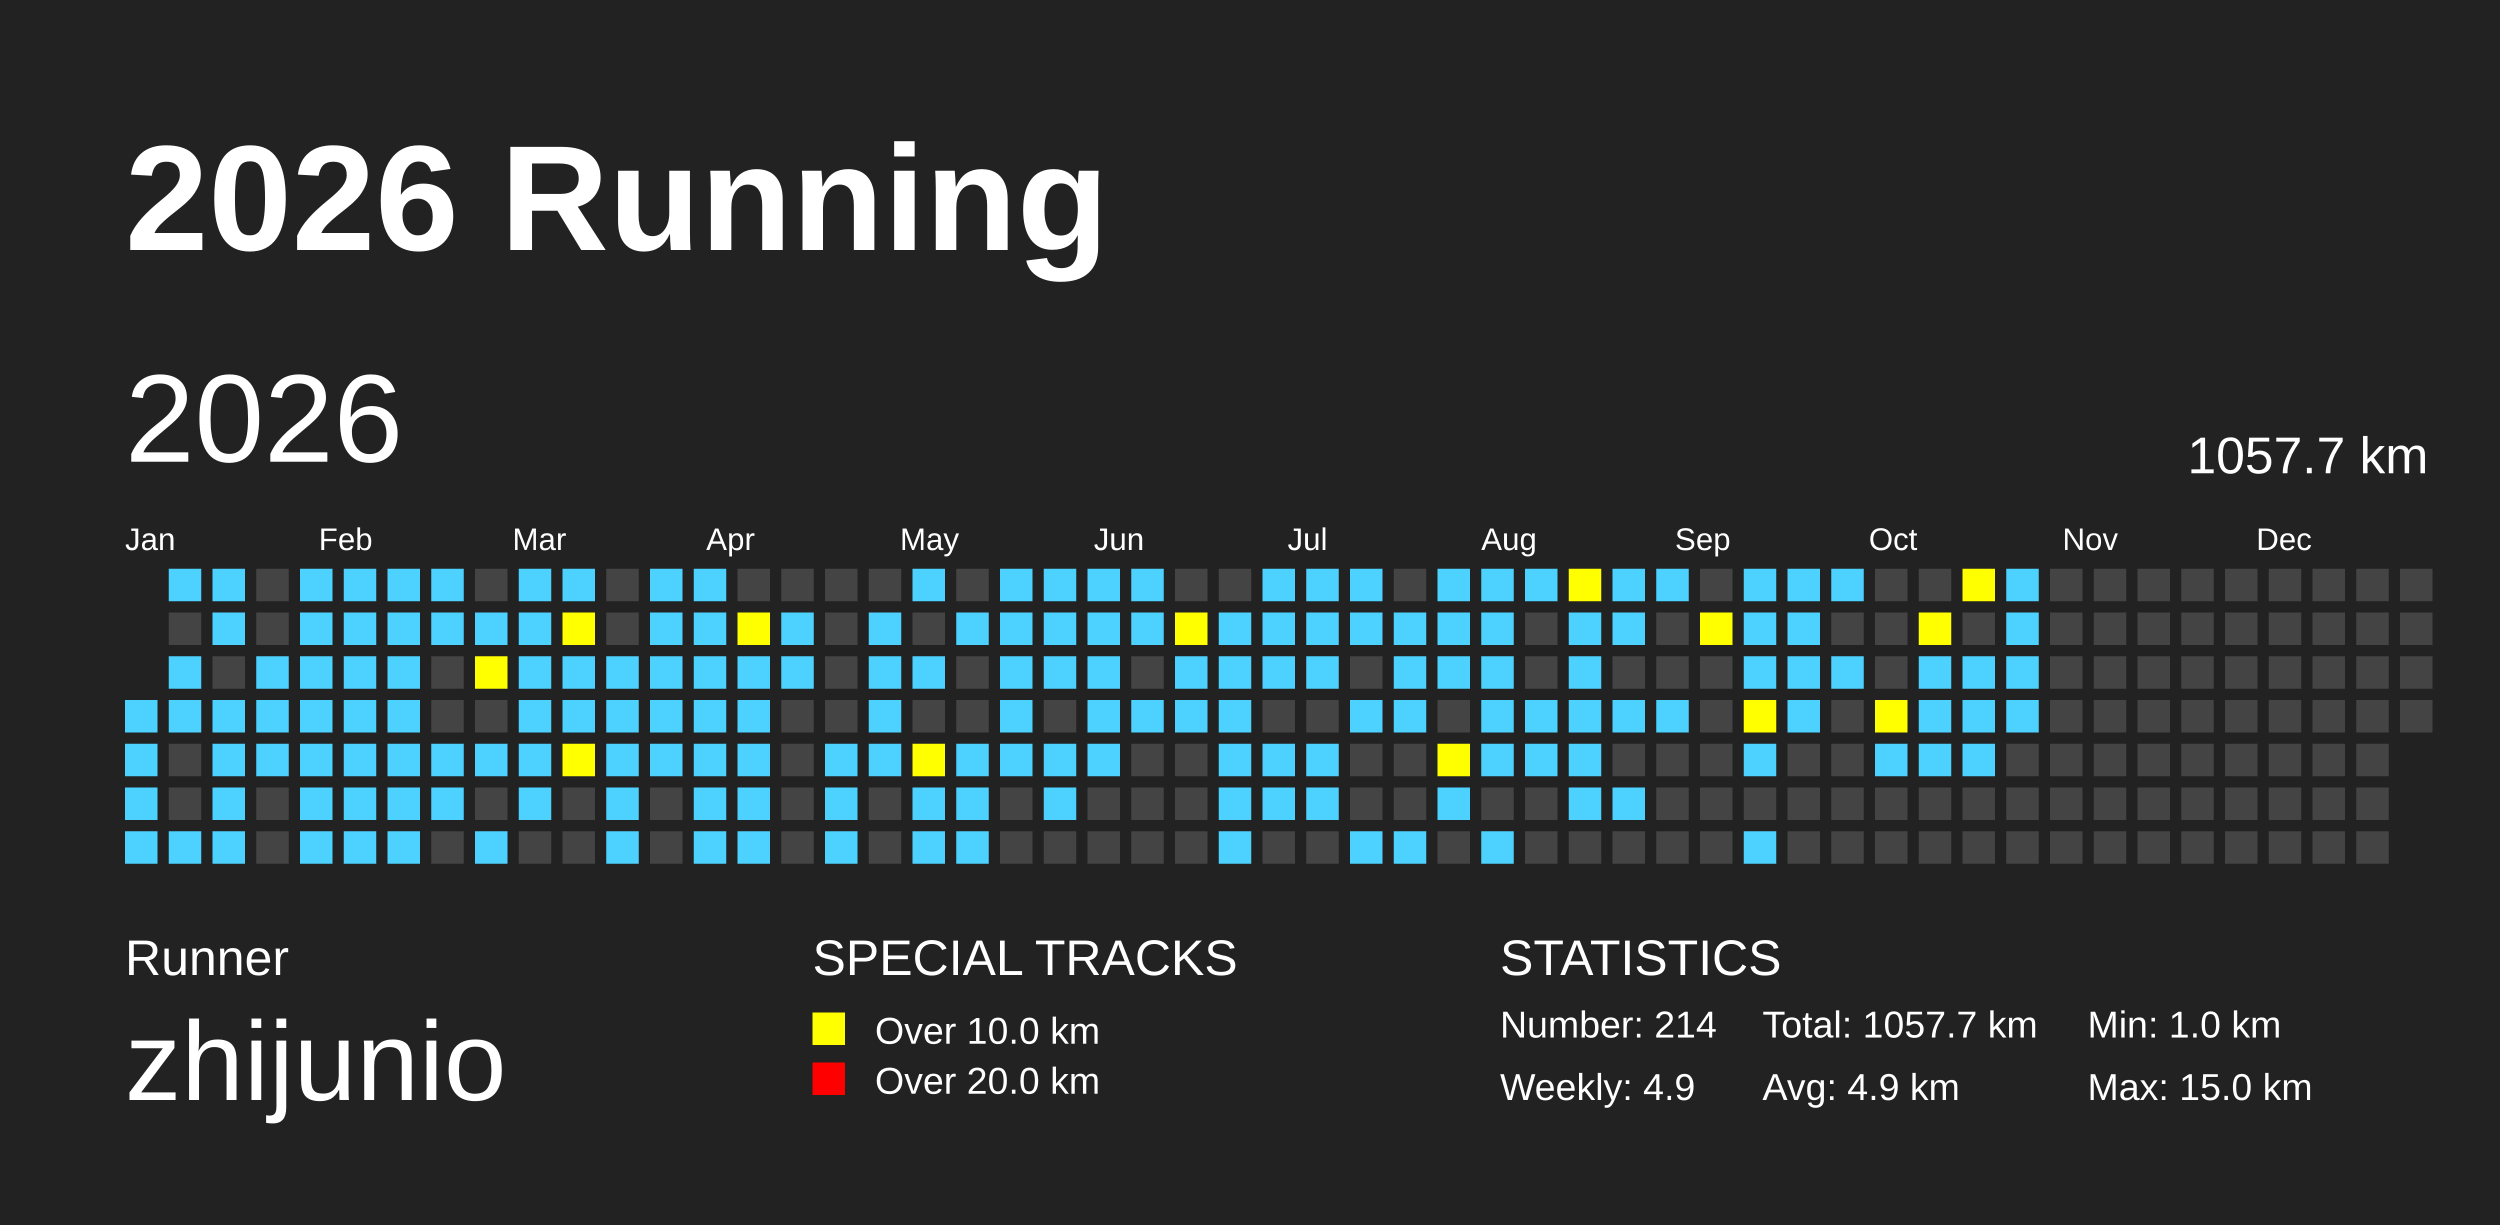
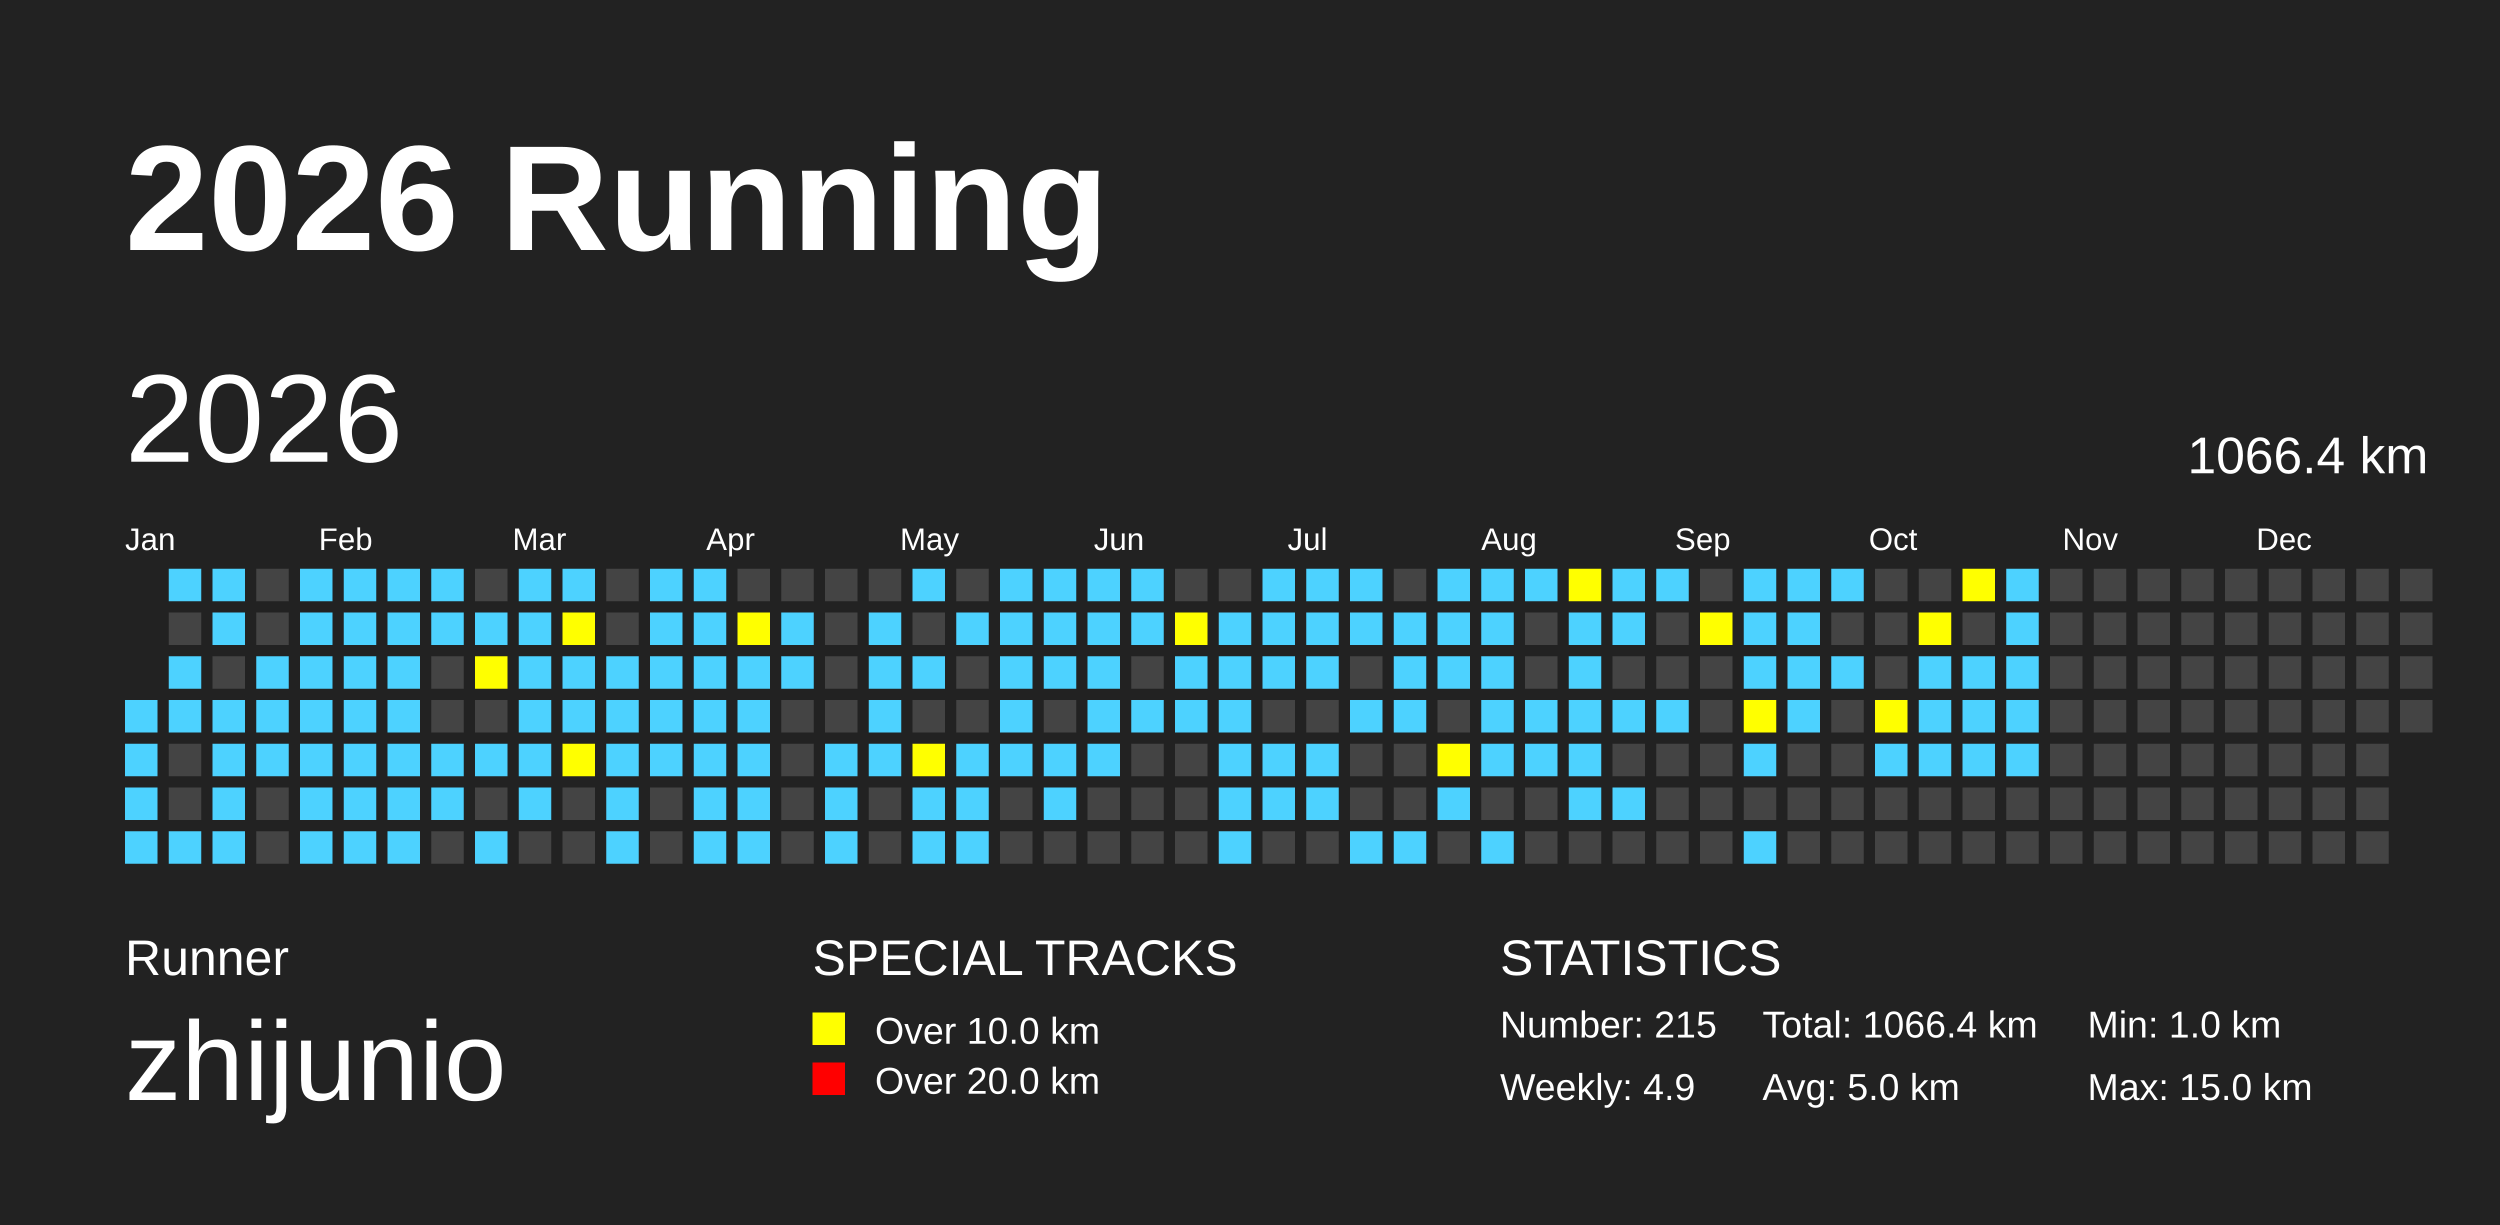
<svg xmlns="http://www.w3.org/2000/svg" baseProfile="full" height="98mm" version="1.1" viewBox="0,0,200,98" width="200mm">
  <defs>
    <pattern height="2" id="indoor-stripe" patternUnits="userSpaceOnUse" width="2">
      <line stroke="white" stroke-opacity="0.45" stroke-width="0.5" x1="0" x2="2" y1="2" y2="0" />
    </pattern>
  </defs>
  <rect fill="#222222" height="98" width="200" x="0" y="0" />
  <text fill="#FFFFFF" style="font-size:12px; font-family:Arial; font-weight:bold;" x="10" y="20">2026 Running</text>
  <text fill="#FFFFFF" style="font-size:4px; font-family:Arial" x="10" y="78">Runner</text>
  <text fill="#FFFFFF" style="font-size:9px; font-family:Arial" x="10" y="88">zhijunio</text>
  <text fill="#FFFFFF" style="font-size:4px; font-family:Arial" x="65" y="78">SPECIAL TRACKS</text>
  <rect fill="yellow" height="2.6" width="2.6" x="65" y="81" />
  <text fill="#FFFFFF" style="font-size:3px; font-family:Arial" x="70" y="83.5">Over 10.0 km</text>
  <rect fill="red" height="2.6" width="2.6" x="65" y="85" />
  <text fill="#FFFFFF" style="font-size:3px; font-family:Arial" x="70" y="87.5">Over 20.0 km</text>
  <text fill="#FFFFFF" style="font-size:4px; font-family:Arial" x="120" y="78">STATISTICS</text>
-   <text fill="#FFFFFF" style="font-size:3px; font-family:Arial" x="120" y="83">Number: 214</text>
+   <text fill="#FFFFFF" style="font-size:3px; font-family:Arial" x="120" y="83">Number: 215</text>
  <text fill="#FFFFFF" style="font-size:3px; font-family:Arial" x="120" y="88">Weekly: 4.9</text>
-   <text fill="#FFFFFF" style="font-size:3px; font-family:Arial" x="141" y="83">Total: 1057.7 km</text>
-   <text fill="#FFFFFF" style="font-size:3px; font-family:Arial" x="141" y="88">Avg: 4.9 km</text>
+   <text fill="#FFFFFF" style="font-size:3px; font-family:Arial" x="141" y="83">Total: 1066.4 km</text>
+   <text fill="#FFFFFF" style="font-size:3px; font-family:Arial" x="141" y="88">Avg: 5.0 km</text>
  <text fill="#FFFFFF" style="font-size:3px; font-family:Arial" x="167" y="83">Min: 1.0 km</text>
  <text fill="#FFFFFF" style="font-size:3px; font-family:Arial" x="167" y="88">Max: 15.0 km</text>
  <text dominant-baseline="hanging" fill="#FFFFFF" style="font-size:10.0px; font-family:Arial;" x="10" y="30">2026</text>
-   <text dominant-baseline="hanging" fill="#FFFFFF" style="font-size:4.125px; font-family:Arial;" x="175" y="35">1057.7 km</text>
+   <text dominant-baseline="hanging" fill="#FFFFFF" style="font-size:4.125px; font-family:Arial;" x="175" y="35">1066.4 km</text>
  <text fill="#FFFFFF" style="font-size:2.5px; font-family:Arial" x="10.0" y="44">Jan</text>
  <text fill="#FFFFFF" style="font-size:2.5px; font-family:Arial" x="25.5" y="44">Feb</text>
  <text fill="#FFFFFF" style="font-size:2.5px; font-family:Arial" x="41.0" y="44">Mar</text>
  <text fill="#FFFFFF" style="font-size:2.5px; font-family:Arial" x="56.5" y="44">Apr</text>
  <text fill="#FFFFFF" style="font-size:2.5px; font-family:Arial" x="72.0" y="44">May</text>
  <text fill="#FFFFFF" style="font-size:2.5px; font-family:Arial" x="87.5" y="44">Jun</text>
  <text fill="#FFFFFF" style="font-size:2.5px; font-family:Arial" x="103.0" y="44">Jul</text>
  <text fill="#FFFFFF" style="font-size:2.5px; font-family:Arial" x="118.5" y="44">Aug</text>
  <text fill="#FFFFFF" style="font-size:2.5px; font-family:Arial" x="134.0" y="44">Sep</text>
  <text fill="#FFFFFF" style="font-size:2.5px; font-family:Arial" x="149.5" y="44">Oct</text>
  <text fill="#FFFFFF" style="font-size:2.5px; font-family:Arial" x="165.0" y="44">Nov</text>
  <text fill="#FFFFFF" style="font-size:2.5px; font-family:Arial" x="180.5" y="44">Dec</text>
  <rect fill="#4DD2FF" height="2.6" width="2.6" x="10.0" y="56.0" />
  <rect fill="#4DD2FF" height="2.6" width="2.6" x="10.0" y="59.5" />
  <rect fill="#4DD2FF" height="2.6" width="2.6" x="10.0" y="63.0" />
  <rect fill="#4DD2FF" height="2.6" width="2.6" x="10.0" y="66.5" />
  <rect fill="#4DD2FF" height="2.6" width="2.6" x="13.5" y="45.5" />
  <rect fill="#444444" height="2.6" width="2.6" x="13.5" y="49.0" />
  <rect fill="#4DD2FF" height="2.6" width="2.6" x="13.5" y="52.5" />
  <rect fill="#4DD2FF" height="2.6" width="2.6" x="13.5" y="56.0" />
  <rect fill="#444444" height="2.6" width="2.6" x="13.5" y="59.5" />
  <rect fill="#444444" height="2.6" width="2.6" x="13.5" y="63.0" />
  <rect fill="#4DD2FF" height="2.6" width="2.6" x="13.5" y="66.5" />
  <rect fill="#4DD2FF" height="2.6" width="2.6" x="17.0" y="45.5" />
  <rect fill="#4DD2FF" height="2.6" width="2.6" x="17.0" y="49.0" />
  <rect fill="#444444" height="2.6" width="2.6" x="17.0" y="52.5" />
  <rect fill="#4DD2FF" height="2.6" width="2.6" x="17.0" y="56.0" />
  <rect fill="#4DD2FF" height="2.6" width="2.6" x="17.0" y="59.5" />
  <rect fill="#4DD2FF" height="2.6" width="2.6" x="17.0" y="63.0" />
  <rect fill="#4DD2FF" height="2.6" width="2.6" x="17.0" y="66.5" />
  <rect fill="#444444" height="2.6" width="2.6" x="20.5" y="45.5" />
  <rect fill="#444444" height="2.6" width="2.6" x="20.5" y="49.0" />
  <rect fill="#4DD2FF" height="2.6" width="2.6" x="20.5" y="52.5" />
  <rect fill="#4DD2FF" height="2.6" width="2.6" x="20.5" y="56.0" />
  <rect fill="#4DD2FF" height="2.6" width="2.6" x="20.5" y="59.5" />
  <rect fill="#444444" height="2.6" width="2.6" x="20.5" y="63.0" />
  <rect fill="#444444" height="2.6" width="2.6" x="20.5" y="66.5" />
  <rect fill="#4DD2FF" height="2.6" width="2.6" x="24.0" y="45.5" />
  <rect fill="#4DD2FF" height="2.6" width="2.6" x="24.0" y="49.0" />
  <rect fill="#4DD2FF" height="2.6" width="2.6" x="24.0" y="52.5" />
  <rect fill="#4DD2FF" height="2.6" width="2.6" x="24.0" y="56.0" />
  <rect fill="#4DD2FF" height="2.6" width="2.6" x="24.0" y="59.5" />
  <rect fill="#4DD2FF" height="2.6" width="2.6" x="24.0" y="63.0" />
  <rect fill="#4DD2FF" height="2.6" width="2.6" x="24.0" y="66.5" />
  <rect fill="#4DD2FF" height="2.6" width="2.6" x="27.5" y="45.5" />
  <rect fill="#4DD2FF" height="2.6" width="2.6" x="27.5" y="49.0" />
  <rect fill="#4DD2FF" height="2.6" width="2.6" x="27.5" y="52.5" />
  <rect fill="#4DD2FF" height="2.6" width="2.6" x="27.5" y="56.0" />
  <rect fill="#4DD2FF" height="2.6" width="2.6" x="27.5" y="59.5" />
  <rect fill="#4DD2FF" height="2.6" width="2.6" x="27.5" y="63.0" />
  <rect fill="#4DD2FF" height="2.6" width="2.6" x="27.5" y="66.5" />
  <rect fill="#4DD2FF" height="2.6" width="2.6" x="31.0" y="45.5" />
  <rect fill="#4DD2FF" height="2.6" width="2.6" x="31.0" y="49.0" />
  <rect fill="#4DD2FF" height="2.6" width="2.6" x="31.0" y="52.5" />
  <rect fill="#4DD2FF" height="2.6" width="2.6" x="31.0" y="56.0" />
  <rect fill="#4DD2FF" height="2.6" width="2.6" x="31.0" y="59.5" />
  <rect fill="#4DD2FF" height="2.6" width="2.6" x="31.0" y="63.0" />
  <rect fill="#4DD2FF" height="2.6" width="2.6" x="31.0" y="66.5" />
  <rect fill="#4DD2FF" height="2.6" width="2.6" x="34.5" y="45.5" />
  <rect fill="#4DD2FF" height="2.6" width="2.6" x="34.5" y="49.0" />
  <rect fill="#444444" height="2.6" width="2.6" x="34.5" y="52.5" />
  <rect fill="#444444" height="2.6" width="2.6" x="34.5" y="56.0" />
  <rect fill="#4DD2FF" height="2.6" width="2.6" x="34.5" y="59.5" />
  <rect fill="#4DD2FF" height="2.6" width="2.6" x="34.5" y="63.0" />
  <rect fill="#444444" height="2.6" width="2.6" x="34.5" y="66.5" />
  <rect fill="#444444" height="2.6" width="2.6" x="38.0" y="45.5" />
  <rect fill="#4DD2FF" height="2.6" width="2.6" x="38.0" y="49.0" />
  <rect fill="yellow" height="2.6" width="2.6" x="38.0" y="52.5" />
  <rect fill="#444444" height="2.6" width="2.6" x="38.0" y="56.0" />
  <rect fill="#4DD2FF" height="2.6" width="2.6" x="38.0" y="59.5" />
  <rect fill="#444444" height="2.6" width="2.6" x="38.0" y="63.0" />
  <rect fill="#4DD2FF" height="2.6" width="2.6" x="38.0" y="66.5" />
  <rect fill="#4DD2FF" height="2.6" width="2.6" x="41.5" y="45.5" />
  <rect fill="#4DD2FF" height="2.6" width="2.6" x="41.5" y="49.0" />
  <rect fill="#4DD2FF" height="2.6" width="2.6" x="41.5" y="52.5" />
  <rect fill="#4DD2FF" height="2.6" width="2.6" x="41.5" y="56.0" />
  <rect fill="#4DD2FF" height="2.6" width="2.6" x="41.5" y="59.5" />
  <rect fill="#4DD2FF" height="2.6" width="2.6" x="41.5" y="63.0" />
  <rect fill="#444444" height="2.6" width="2.6" x="41.5" y="66.5" />
  <rect fill="#4DD2FF" height="2.6" width="2.6" x="45.0" y="45.5" />
  <rect fill="yellow" height="2.6" width="2.6" x="45.0" y="49.0" />
  <rect fill="#4DD2FF" height="2.6" width="2.6" x="45.0" y="52.5" />
  <rect fill="#4DD2FF" height="2.6" width="2.6" x="45.0" y="56.0" />
  <rect fill="yellow" height="2.6" width="2.6" x="45.0" y="59.5" />
  <rect fill="#444444" height="2.6" width="2.6" x="45.0" y="63.0" />
  <rect fill="#444444" height="2.6" width="2.6" x="45.0" y="66.5" />
  <rect fill="#444444" height="2.6" width="2.6" x="48.5" y="45.5" />
  <rect fill="#444444" height="2.6" width="2.6" x="48.5" y="49.0" />
  <rect fill="#4DD2FF" height="2.6" width="2.6" x="48.5" y="52.5" />
  <rect fill="#4DD2FF" height="2.6" width="2.6" x="48.5" y="56.0" />
  <rect fill="#4DD2FF" height="2.6" width="2.6" x="48.5" y="59.5" />
  <rect fill="#4DD2FF" height="2.6" width="2.6" x="48.5" y="63.0" />
  <rect fill="#4DD2FF" height="2.6" width="2.6" x="48.5" y="66.5" />
  <rect fill="#4DD2FF" height="2.6" width="2.6" x="52.0" y="45.5" />
  <rect fill="#4DD2FF" height="2.6" width="2.6" x="52.0" y="49.0" />
  <rect fill="#4DD2FF" height="2.6" width="2.6" x="52.0" y="52.5" />
  <rect fill="#4DD2FF" height="2.6" width="2.6" x="52.0" y="56.0" />
  <rect fill="#4DD2FF" height="2.6" width="2.6" x="52.0" y="59.5" />
  <rect fill="#444444" height="2.6" width="2.6" x="52.0" y="63.0" />
  <rect fill="#444444" height="2.6" width="2.6" x="52.0" y="66.5" />
  <rect fill="#4DD2FF" height="2.6" width="2.6" x="55.5" y="45.5" />
  <rect fill="#4DD2FF" height="2.6" width="2.6" x="55.5" y="49.0" />
  <rect fill="#4DD2FF" height="2.6" width="2.6" x="55.5" y="52.5" />
  <rect fill="#4DD2FF" height="2.6" width="2.6" x="55.5" y="56.0" />
  <rect fill="#4DD2FF" height="2.6" width="2.6" x="55.5" y="59.5" />
  <rect fill="#4DD2FF" height="2.6" width="2.6" x="55.5" y="63.0" />
  <rect fill="#4DD2FF" height="2.6" width="2.6" x="55.5" y="66.5" />
  <rect fill="#444444" height="2.6" width="2.6" x="59.0" y="45.5" />
  <rect fill="yellow" height="2.6" width="2.6" x="59.0" y="49.0" />
  <rect fill="#4DD2FF" height="2.6" width="2.6" x="59.0" y="52.5" />
  <rect fill="#4DD2FF" height="2.6" width="2.6" x="59.0" y="56.0" />
  <rect fill="#4DD2FF" height="2.6" width="2.6" x="59.0" y="59.5" />
  <rect fill="#4DD2FF" height="2.6" width="2.6" x="59.0" y="63.0" />
  <rect fill="#4DD2FF" height="2.6" width="2.6" x="59.0" y="66.5" />
  <rect fill="#444444" height="2.6" width="2.6" x="62.5" y="45.5" />
  <rect fill="#4DD2FF" height="2.6" width="2.6" x="62.5" y="49.0" />
  <rect fill="#4DD2FF" height="2.6" width="2.6" x="62.5" y="52.5" />
  <rect fill="#444444" height="2.6" width="2.6" x="62.5" y="56.0" />
  <rect fill="#444444" height="2.6" width="2.6" x="62.5" y="59.5" />
  <rect fill="#444444" height="2.6" width="2.6" x="62.5" y="63.0" />
  <rect fill="#444444" height="2.6" width="2.6" x="62.5" y="66.5" />
  <rect fill="#444444" height="2.6" width="2.6" x="66.0" y="45.5" />
  <rect fill="#444444" height="2.6" width="2.6" x="66.0" y="49.0" />
  <rect fill="#444444" height="2.6" width="2.6" x="66.0" y="52.5" />
  <rect fill="#444444" height="2.6" width="2.6" x="66.0" y="56.0" />
  <rect fill="#4DD2FF" height="2.6" width="2.6" x="66.0" y="59.5" />
  <rect fill="#4DD2FF" height="2.6" width="2.6" x="66.0" y="63.0" />
  <rect fill="#4DD2FF" height="2.6" width="2.6" x="66.0" y="66.5" />
  <rect fill="#444444" height="2.6" width="2.6" x="69.5" y="45.5" />
  <rect fill="#4DD2FF" height="2.6" width="2.6" x="69.5" y="49.0" />
  <rect fill="#4DD2FF" height="2.6" width="2.6" x="69.5" y="52.5" />
  <rect fill="#4DD2FF" height="2.6" width="2.6" x="69.5" y="56.0" />
  <rect fill="#4DD2FF" height="2.6" width="2.6" x="69.5" y="59.5" />
  <rect fill="#444444" height="2.6" width="2.6" x="69.5" y="63.0" />
  <rect fill="#444444" height="2.6" width="2.6" x="69.5" y="66.5" />
  <rect fill="#4DD2FF" height="2.6" width="2.6" x="73.0" y="45.5" />
  <rect fill="#444444" height="2.6" width="2.6" x="73.0" y="49.0" />
  <rect fill="#4DD2FF" height="2.6" width="2.6" x="73.0" y="52.5" />
  <rect fill="#444444" height="2.6" width="2.6" x="73.0" y="56.0" />
  <rect fill="yellow" height="2.6" width="2.6" x="73.0" y="59.5" />
  <rect fill="#4DD2FF" height="2.6" width="2.6" x="73.0" y="63.0" />
  <rect fill="#4DD2FF" height="2.6" width="2.6" x="73.0" y="66.5" />
  <rect fill="#444444" height="2.6" width="2.6" x="76.5" y="45.5" />
  <rect fill="#4DD2FF" height="2.6" width="2.6" x="76.5" y="49.0" />
  <rect fill="#444444" height="2.6" width="2.6" x="76.5" y="52.5" />
  <rect fill="#444444" height="2.6" width="2.6" x="76.5" y="56.0" />
  <rect fill="#4DD2FF" height="2.6" width="2.6" x="76.5" y="59.5" />
  <rect fill="#4DD2FF" height="2.6" width="2.6" x="76.5" y="63.0" />
  <rect fill="#4DD2FF" height="2.6" width="2.6" x="76.5" y="66.5" />
  <rect fill="#4DD2FF" height="2.6" width="2.6" x="80.0" y="45.5" />
  <rect fill="#4DD2FF" height="2.6" width="2.6" x="80.0" y="49.0" />
  <rect fill="#4DD2FF" height="2.6" width="2.6" x="80.0" y="52.5" />
  <rect fill="#4DD2FF" height="2.6" width="2.6" x="80.0" y="56.0" />
  <rect fill="#4DD2FF" height="2.6" width="2.6" x="80.0" y="59.5" />
  <rect fill="#444444" height="2.6" width="2.6" x="80.0" y="63.0" />
  <rect fill="#444444" height="2.6" width="2.6" x="80.0" y="66.5" />
  <rect fill="#4DD2FF" height="2.6" width="2.6" x="83.5" y="45.5" />
  <rect fill="#4DD2FF" height="2.6" width="2.6" x="83.5" y="49.0" />
  <rect fill="#4DD2FF" height="2.6" width="2.6" x="83.5" y="52.5" />
  <rect fill="#444444" height="2.6" width="2.6" x="83.5" y="56.0" />
  <rect fill="#4DD2FF" height="2.6" width="2.6" x="83.5" y="59.5" />
  <rect fill="#4DD2FF" height="2.6" width="2.6" x="83.5" y="63.0" />
  <rect fill="#444444" height="2.6" width="2.6" x="83.5" y="66.5" />
  <rect fill="#4DD2FF" height="2.6" width="2.6" x="87.0" y="45.5" />
  <rect fill="#4DD2FF" height="2.6" width="2.6" x="87.0" y="49.0" />
  <rect fill="#4DD2FF" height="2.6" width="2.6" x="87.0" y="52.5" />
  <rect fill="#4DD2FF" height="2.6" width="2.6" x="87.0" y="56.0" />
  <rect fill="#4DD2FF" height="2.6" width="2.6" x="87.0" y="59.5" />
  <rect fill="#444444" height="2.6" width="2.6" x="87.0" y="63.0" />
  <rect fill="#444444" height="2.6" width="2.6" x="87.0" y="66.5" />
  <rect fill="#4DD2FF" height="2.6" width="2.6" x="90.5" y="45.5" />
  <rect fill="#4DD2FF" height="2.6" width="2.6" x="90.5" y="49.0" />
  <rect fill="#444444" height="2.6" width="2.6" x="90.5" y="52.5" />
  <rect fill="#4DD2FF" height="2.6" width="2.6" x="90.5" y="56.0" />
  <rect fill="#444444" height="2.6" width="2.6" x="90.5" y="59.5" />
  <rect fill="#444444" height="2.6" width="2.6" x="90.5" y="63.0" />
  <rect fill="#444444" height="2.6" width="2.6" x="90.5" y="66.5" />
  <rect fill="#444444" height="2.6" width="2.6" x="94.0" y="45.5" />
  <rect fill="yellow" height="2.6" width="2.6" x="94.0" y="49.0" />
  <rect fill="#4DD2FF" height="2.6" width="2.6" x="94.0" y="52.5" />
  <rect fill="#4DD2FF" height="2.6" width="2.6" x="94.0" y="56.0" />
  <rect fill="#444444" height="2.6" width="2.6" x="94.0" y="59.5" />
  <rect fill="#444444" height="2.6" width="2.6" x="94.0" y="63.0" />
  <rect fill="#444444" height="2.6" width="2.6" x="94.0" y="66.5" />
  <rect fill="#444444" height="2.6" width="2.6" x="97.5" y="45.5" />
  <rect fill="#4DD2FF" height="2.6" width="2.6" x="97.5" y="49.0" />
  <rect fill="#4DD2FF" height="2.6" width="2.6" x="97.5" y="52.5" />
  <rect fill="#4DD2FF" height="2.6" width="2.6" x="97.5" y="56.0" />
  <rect fill="#4DD2FF" height="2.6" width="2.6" x="97.5" y="59.5" />
  <rect fill="#4DD2FF" height="2.6" width="2.6" x="97.5" y="63.0" />
  <rect fill="#4DD2FF" height="2.6" width="2.6" x="97.5" y="66.5" />
  <rect fill="#4DD2FF" height="2.6" width="2.6" x="101.0" y="45.5" />
  <rect fill="#4DD2FF" height="2.6" width="2.6" x="101.0" y="49.0" />
  <rect fill="#4DD2FF" height="2.6" width="2.6" x="101.0" y="52.5" />
  <rect fill="#444444" height="2.6" width="2.6" x="101.0" y="56.0" />
  <rect fill="#4DD2FF" height="2.6" width="2.6" x="101.0" y="59.5" />
  <rect fill="#4DD2FF" height="2.6" width="2.6" x="101.0" y="63.0" />
  <rect fill="#444444" height="2.6" width="2.6" x="101.0" y="66.5" />
  <rect fill="#4DD2FF" height="2.6" width="2.6" x="104.5" y="45.5" />
  <rect fill="#4DD2FF" height="2.6" width="2.6" x="104.5" y="49.0" />
  <rect fill="#4DD2FF" height="2.6" width="2.6" x="104.5" y="52.5" />
  <rect fill="#444444" height="2.6" width="2.6" x="104.5" y="56.0" />
  <rect fill="#4DD2FF" height="2.6" width="2.6" x="104.5" y="59.5" />
  <rect fill="#4DD2FF" height="2.6" width="2.6" x="104.5" y="63.0" />
  <rect fill="#444444" height="2.6" width="2.6" x="104.5" y="66.5" />
  <rect fill="#4DD2FF" height="2.6" width="2.6" x="108.0" y="45.5" />
  <rect fill="#4DD2FF" height="2.6" width="2.6" x="108.0" y="49.0" />
  <rect fill="#444444" height="2.6" width="2.6" x="108.0" y="52.5" />
  <rect fill="#4DD2FF" height="2.6" width="2.6" x="108.0" y="56.0" />
  <rect fill="#444444" height="2.6" width="2.6" x="108.0" y="59.5" />
  <rect fill="#444444" height="2.6" width="2.6" x="108.0" y="63.0" />
  <rect fill="#4DD2FF" height="2.6" width="2.6" x="108.0" y="66.5" />
  <rect fill="#444444" height="2.6" width="2.6" x="111.5" y="45.5" />
  <rect fill="#4DD2FF" height="2.6" width="2.6" x="111.5" y="49.0" />
  <rect fill="#4DD2FF" height="2.6" width="2.6" x="111.5" y="52.5" />
  <rect fill="#4DD2FF" height="2.6" width="2.6" x="111.5" y="56.0" />
  <rect fill="#444444" height="2.6" width="2.6" x="111.5" y="59.5" />
  <rect fill="#444444" height="2.6" width="2.6" x="111.5" y="63.0" />
  <rect fill="#4DD2FF" height="2.6" width="2.6" x="111.5" y="66.5" />
  <rect fill="#4DD2FF" height="2.6" width="2.6" x="115.0" y="45.5" />
  <rect fill="#4DD2FF" height="2.6" width="2.6" x="115.0" y="49.0" />
  <rect fill="#4DD2FF" height="2.6" width="2.6" x="115.0" y="52.5" />
  <rect fill="#444444" height="2.6" width="2.6" x="115.0" y="56.0" />
  <rect fill="yellow" height="2.6" width="2.6" x="115.0" y="59.5" />
  <rect fill="#4DD2FF" height="2.6" width="2.6" x="115.0" y="63.0" />
  <rect fill="#444444" height="2.6" width="2.6" x="115.0" y="66.5" />
  <rect fill="#4DD2FF" height="2.6" width="2.6" x="118.5" y="45.5" />
  <rect fill="#4DD2FF" height="2.6" width="2.6" x="118.5" y="49.0" />
  <rect fill="#4DD2FF" height="2.6" width="2.6" x="118.5" y="52.5" />
  <rect fill="#4DD2FF" height="2.6" width="2.6" x="118.5" y="56.0" />
  <rect fill="#4DD2FF" height="2.6" width="2.6" x="118.5" y="59.5" />
  <rect fill="#444444" height="2.6" width="2.6" x="118.5" y="63.0" />
  <rect fill="#4DD2FF" height="2.6" width="2.6" x="118.5" y="66.5" />
  <rect fill="#4DD2FF" height="2.6" width="2.6" x="122.0" y="45.5" />
  <rect fill="#444444" height="2.6" width="2.6" x="122.0" y="49.0" />
  <rect fill="#444444" height="2.6" width="2.6" x="122.0" y="52.5" />
  <rect fill="#4DD2FF" height="2.6" width="2.6" x="122.0" y="56.0" />
  <rect fill="#4DD2FF" height="2.6" width="2.6" x="122.0" y="59.5" />
  <rect fill="#444444" height="2.6" width="2.6" x="122.0" y="63.0" />
  <rect fill="#444444" height="2.6" width="2.6" x="122.0" y="66.5" />
  <rect fill="yellow" height="2.6" width="2.6" x="125.5" y="45.5" />
  <rect fill="#4DD2FF" height="2.6" width="2.6" x="125.5" y="49.0" />
  <rect fill="#4DD2FF" height="2.6" width="2.6" x="125.5" y="52.5" />
  <rect fill="#4DD2FF" height="2.6" width="2.6" x="125.5" y="56.0" />
  <rect fill="#4DD2FF" height="2.6" width="2.6" x="125.5" y="59.5" />
  <rect fill="#4DD2FF" height="2.6" width="2.6" x="125.5" y="63.0" />
  <rect fill="#444444" height="2.6" width="2.6" x="125.5" y="66.5" />
  <rect fill="#4DD2FF" height="2.6" width="2.6" x="129.0" y="45.5" />
  <rect fill="#4DD2FF" height="2.6" width="2.6" x="129.0" y="49.0" />
  <rect fill="#444444" height="2.6" width="2.6" x="129.0" y="52.5" />
  <rect fill="#4DD2FF" height="2.6" width="2.6" x="129.0" y="56.0" />
  <rect fill="#444444" height="2.6" width="2.6" x="129.0" y="59.5" />
  <rect fill="#4DD2FF" height="2.6" width="2.6" x="129.0" y="63.0" />
  <rect fill="#444444" height="2.6" width="2.6" x="129.0" y="66.5" />
  <rect fill="#4DD2FF" height="2.6" width="2.6" x="132.5" y="45.5" />
  <rect fill="#444444" height="2.6" width="2.6" x="132.5" y="49.0" />
  <rect fill="#444444" height="2.6" width="2.6" x="132.5" y="52.5" />
  <rect fill="#4DD2FF" height="2.6" width="2.6" x="132.5" y="56.0" />
  <rect fill="#444444" height="2.6" width="2.6" x="132.5" y="59.5" />
  <rect fill="#444444" height="2.6" width="2.6" x="132.5" y="63.0" />
  <rect fill="#444444" height="2.6" width="2.6" x="132.5" y="66.5" />
  <rect fill="#444444" height="2.6" width="2.6" x="136.0" y="45.5" />
  <rect fill="yellow" height="2.6" width="2.6" x="136.0" y="49.0" />
  <rect fill="#444444" height="2.6" width="2.6" x="136.0" y="52.5" />
  <rect fill="#444444" height="2.6" width="2.6" x="136.0" y="56.0" />
  <rect fill="#444444" height="2.6" width="2.6" x="136.0" y="59.5" />
  <rect fill="#444444" height="2.6" width="2.6" x="136.0" y="63.0" />
  <rect fill="#444444" height="2.6" width="2.6" x="136.0" y="66.5" />
  <rect fill="#4DD2FF" height="2.6" width="2.6" x="139.5" y="45.5" />
  <rect fill="#4DD2FF" height="2.6" width="2.6" x="139.5" y="49.0" />
  <rect fill="#4DD2FF" height="2.6" width="2.6" x="139.5" y="52.5" />
  <rect fill="yellow" height="2.6" width="2.6" x="139.5" y="56.0" />
  <rect fill="#4DD2FF" height="2.6" width="2.6" x="139.5" y="59.5" />
  <rect fill="#444444" height="2.6" width="2.6" x="139.5" y="63.0" />
  <rect fill="#4DD2FF" height="2.6" width="2.6" x="139.5" y="66.5" />
  <rect fill="#4DD2FF" height="2.6" width="2.6" x="143.0" y="45.5" />
  <rect fill="#4DD2FF" height="2.6" width="2.6" x="143.0" y="49.0" />
  <rect fill="#4DD2FF" height="2.6" width="2.6" x="143.0" y="52.5" />
  <rect fill="#4DD2FF" height="2.6" width="2.6" x="143.0" y="56.0" />
  <rect fill="#444444" height="2.6" width="2.6" x="143.0" y="59.5" />
  <rect fill="#444444" height="2.6" width="2.6" x="143.0" y="63.0" />
  <rect fill="#444444" height="2.6" width="2.6" x="143.0" y="66.5" />
  <rect fill="#4DD2FF" height="2.6" width="2.6" x="146.5" y="45.5" />
  <rect fill="#444444" height="2.6" width="2.6" x="146.5" y="49.0" />
  <rect fill="#4DD2FF" height="2.6" width="2.6" x="146.5" y="52.5" />
  <rect fill="#444444" height="2.6" width="2.6" x="146.5" y="56.0" />
  <rect fill="#444444" height="2.6" width="2.6" x="146.5" y="59.5" />
  <rect fill="#444444" height="2.6" width="2.6" x="146.5" y="63.0" />
  <rect fill="#444444" height="2.6" width="2.6" x="146.5" y="66.5" />
  <rect fill="#444444" height="2.6" width="2.6" x="150.0" y="45.5" />
  <rect fill="#444444" height="2.6" width="2.6" x="150.0" y="49.0" />
  <rect fill="#444444" height="2.6" width="2.6" x="150.0" y="52.5" />
  <rect fill="yellow" height="2.6" width="2.6" x="150.0" y="56.0" />
  <rect fill="#4DD2FF" height="2.6" width="2.6" x="150.0" y="59.5" />
  <rect fill="#444444" height="2.6" width="2.6" x="150.0" y="63.0" />
  <rect fill="#444444" height="2.6" width="2.6" x="150.0" y="66.5" />
  <rect fill="#444444" height="2.6" width="2.6" x="153.5" y="45.5" />
  <rect fill="yellow" height="2.6" width="2.6" x="153.5" y="49.0" />
  <rect fill="#4DD2FF" height="2.6" width="2.6" x="153.5" y="52.5" />
  <rect fill="#4DD2FF" height="2.6" width="2.6" x="153.5" y="56.0" />
  <rect fill="#4DD2FF" height="2.6" width="2.6" x="153.5" y="59.5" />
  <rect fill="#444444" height="2.6" width="2.6" x="153.5" y="63.0" />
  <rect fill="#444444" height="2.6" width="2.6" x="153.5" y="66.5" />
  <rect fill="yellow" height="2.6" width="2.6" x="157.0" y="45.5" />
  <rect fill="#444444" height="2.6" width="2.6" x="157.0" y="49.0" />
  <rect fill="#4DD2FF" height="2.6" width="2.6" x="157.0" y="52.5" />
  <rect fill="#4DD2FF" height="2.6" width="2.6" x="157.0" y="56.0" />
  <rect fill="#4DD2FF" height="2.6" width="2.6" x="157.0" y="59.5" />
  <rect fill="#444444" height="2.6" width="2.6" x="157.0" y="63.0" />
  <rect fill="#444444" height="2.6" width="2.6" x="157.0" y="66.5" />
  <rect fill="#4DD2FF" height="2.6" width="2.6" x="160.5" y="45.5" />
  <rect fill="#4DD2FF" height="2.6" width="2.6" x="160.5" y="49.0" />
  <rect fill="#4DD2FF" height="2.6" width="2.6" x="160.5" y="52.5" />
  <rect fill="#4DD2FF" height="2.6" width="2.6" x="160.5" y="56.0" />
-   <rect fill="#444444" height="2.6" width="2.6" x="160.5" y="59.5" />
+   <rect fill="#4DD2FF" height="2.6" width="2.6" x="160.5" y="59.5" />
  <rect fill="#444444" height="2.6" width="2.6" x="160.5" y="63.0" />
  <rect fill="#444444" height="2.6" width="2.6" x="160.5" y="66.5" />
  <rect fill="#444444" height="2.6" width="2.6" x="164.0" y="45.5" />
  <rect fill="#444444" height="2.6" width="2.6" x="164.0" y="49.0" />
  <rect fill="#444444" height="2.6" width="2.6" x="164.0" y="52.5" />
  <rect fill="#444444" height="2.6" width="2.6" x="164.0" y="56.0" />
  <rect fill="#444444" height="2.6" width="2.6" x="164.0" y="59.5" />
  <rect fill="#444444" height="2.6" width="2.6" x="164.0" y="63.0" />
  <rect fill="#444444" height="2.6" width="2.6" x="164.0" y="66.5" />
  <rect fill="#444444" height="2.6" width="2.6" x="167.5" y="45.5" />
  <rect fill="#444444" height="2.6" width="2.6" x="167.5" y="49.0" />
  <rect fill="#444444" height="2.6" width="2.6" x="167.5" y="52.5" />
  <rect fill="#444444" height="2.6" width="2.6" x="167.5" y="56.0" />
  <rect fill="#444444" height="2.6" width="2.6" x="167.5" y="59.5" />
  <rect fill="#444444" height="2.6" width="2.6" x="167.5" y="63.0" />
  <rect fill="#444444" height="2.6" width="2.6" x="167.5" y="66.5" />
  <rect fill="#444444" height="2.6" width="2.6" x="171.0" y="45.5" />
  <rect fill="#444444" height="2.6" width="2.6" x="171.0" y="49.0" />
  <rect fill="#444444" height="2.6" width="2.6" x="171.0" y="52.5" />
  <rect fill="#444444" height="2.6" width="2.6" x="171.0" y="56.0" />
  <rect fill="#444444" height="2.6" width="2.6" x="171.0" y="59.5" />
  <rect fill="#444444" height="2.6" width="2.6" x="171.0" y="63.0" />
  <rect fill="#444444" height="2.6" width="2.6" x="171.0" y="66.5" />
  <rect fill="#444444" height="2.6" width="2.6" x="174.5" y="45.5" />
  <rect fill="#444444" height="2.6" width="2.6" x="174.5" y="49.0" />
  <rect fill="#444444" height="2.6" width="2.6" x="174.5" y="52.5" />
  <rect fill="#444444" height="2.6" width="2.6" x="174.5" y="56.0" />
  <rect fill="#444444" height="2.6" width="2.6" x="174.5" y="59.5" />
  <rect fill="#444444" height="2.6" width="2.6" x="174.5" y="63.0" />
  <rect fill="#444444" height="2.6" width="2.6" x="174.5" y="66.5" />
  <rect fill="#444444" height="2.6" width="2.6" x="178.0" y="45.5" />
  <rect fill="#444444" height="2.6" width="2.6" x="178.0" y="49.0" />
  <rect fill="#444444" height="2.6" width="2.6" x="178.0" y="52.5" />
  <rect fill="#444444" height="2.6" width="2.6" x="178.0" y="56.0" />
  <rect fill="#444444" height="2.6" width="2.6" x="178.0" y="59.5" />
  <rect fill="#444444" height="2.6" width="2.6" x="178.0" y="63.0" />
  <rect fill="#444444" height="2.6" width="2.6" x="178.0" y="66.5" />
  <rect fill="#444444" height="2.6" width="2.6" x="181.5" y="45.5" />
  <rect fill="#444444" height="2.6" width="2.6" x="181.5" y="49.0" />
  <rect fill="#444444" height="2.6" width="2.6" x="181.5" y="52.5" />
  <rect fill="#444444" height="2.6" width="2.6" x="181.5" y="56.0" />
  <rect fill="#444444" height="2.6" width="2.6" x="181.5" y="59.5" />
  <rect fill="#444444" height="2.6" width="2.6" x="181.5" y="63.0" />
  <rect fill="#444444" height="2.6" width="2.6" x="181.5" y="66.5" />
  <rect fill="#444444" height="2.6" width="2.6" x="185.0" y="45.5" />
  <rect fill="#444444" height="2.6" width="2.6" x="185.0" y="49.0" />
  <rect fill="#444444" height="2.6" width="2.6" x="185.0" y="52.5" />
  <rect fill="#444444" height="2.6" width="2.6" x="185.0" y="56.0" />
  <rect fill="#444444" height="2.6" width="2.6" x="185.0" y="59.5" />
  <rect fill="#444444" height="2.6" width="2.6" x="185.0" y="63.0" />
  <rect fill="#444444" height="2.6" width="2.6" x="185.0" y="66.5" />
  <rect fill="#444444" height="2.6" width="2.6" x="188.5" y="45.5" />
  <rect fill="#444444" height="2.6" width="2.6" x="188.5" y="49.0" />
  <rect fill="#444444" height="2.6" width="2.6" x="188.5" y="52.5" />
  <rect fill="#444444" height="2.6" width="2.6" x="188.5" y="56.0" />
  <rect fill="#444444" height="2.6" width="2.6" x="188.5" y="59.5" />
  <rect fill="#444444" height="2.6" width="2.6" x="188.5" y="63.0" />
  <rect fill="#444444" height="2.6" width="2.6" x="188.5" y="66.5" />
  <rect fill="#444444" height="2.6" width="2.6" x="192.0" y="45.5" />
  <rect fill="#444444" height="2.6" width="2.6" x="192.0" y="49.0" />
  <rect fill="#444444" height="2.6" width="2.6" x="192.0" y="52.5" />
  <rect fill="#444444" height="2.6" width="2.6" x="192.0" y="56.0" />
</svg>
